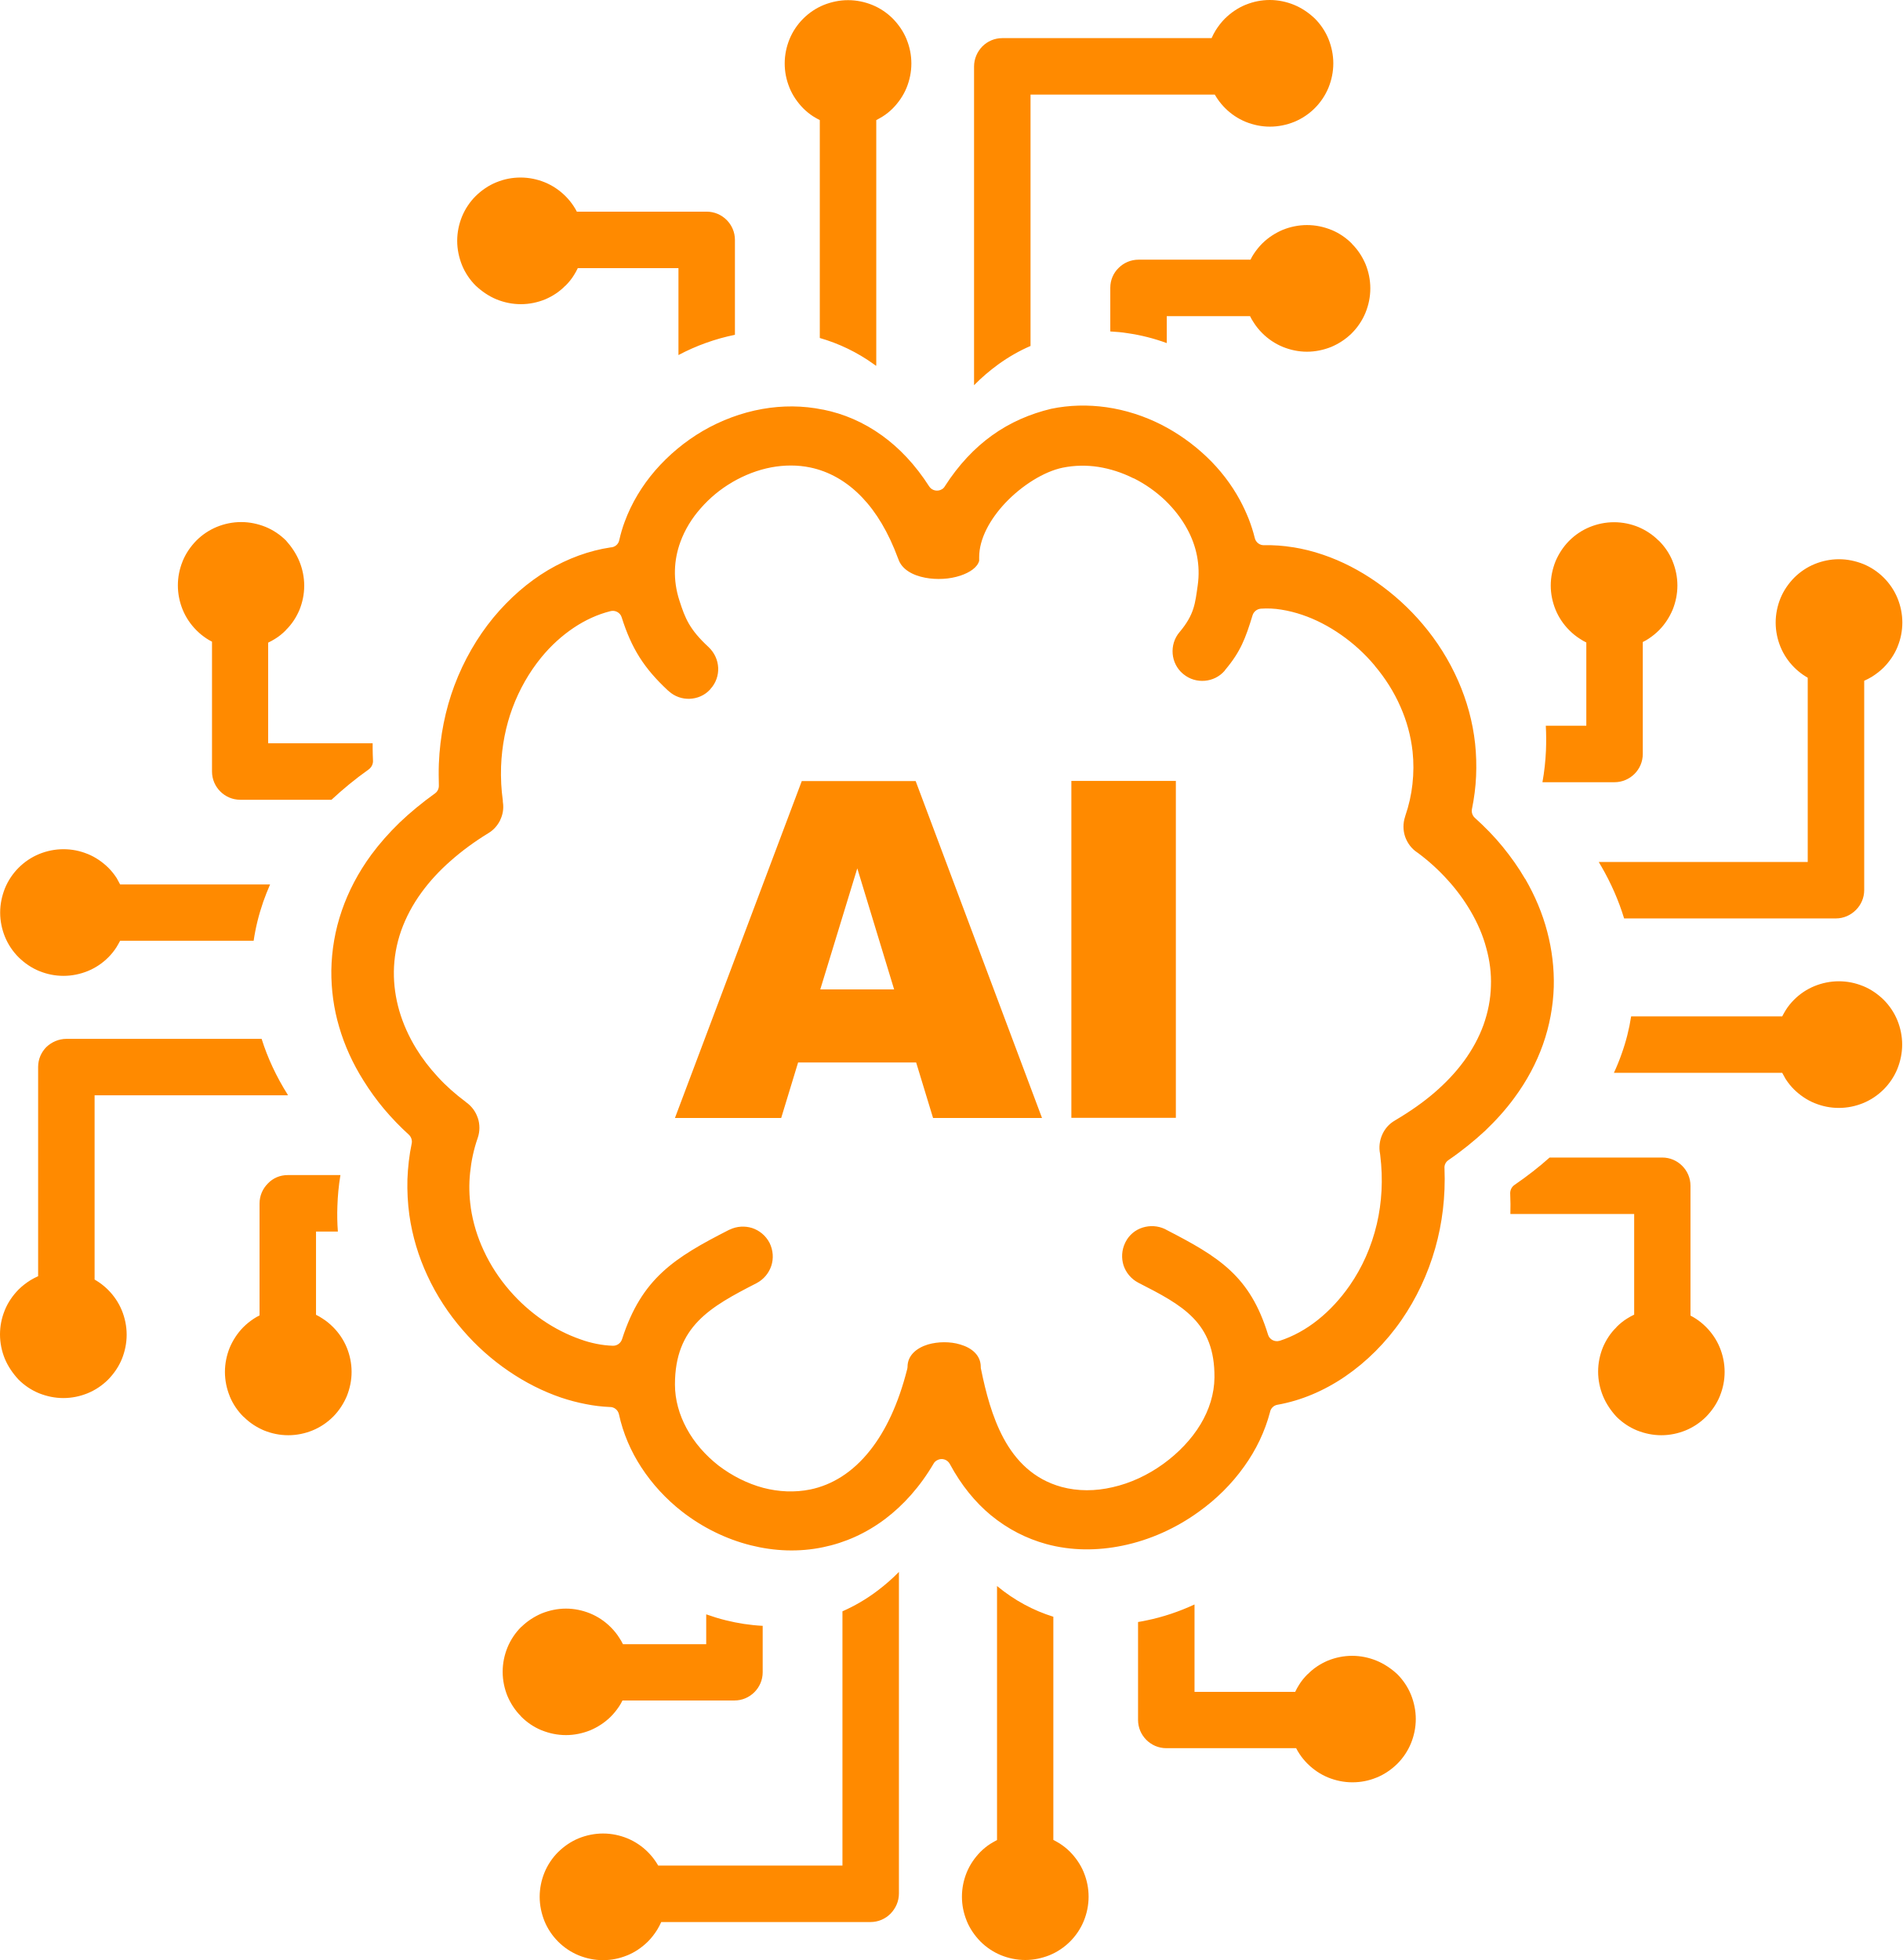
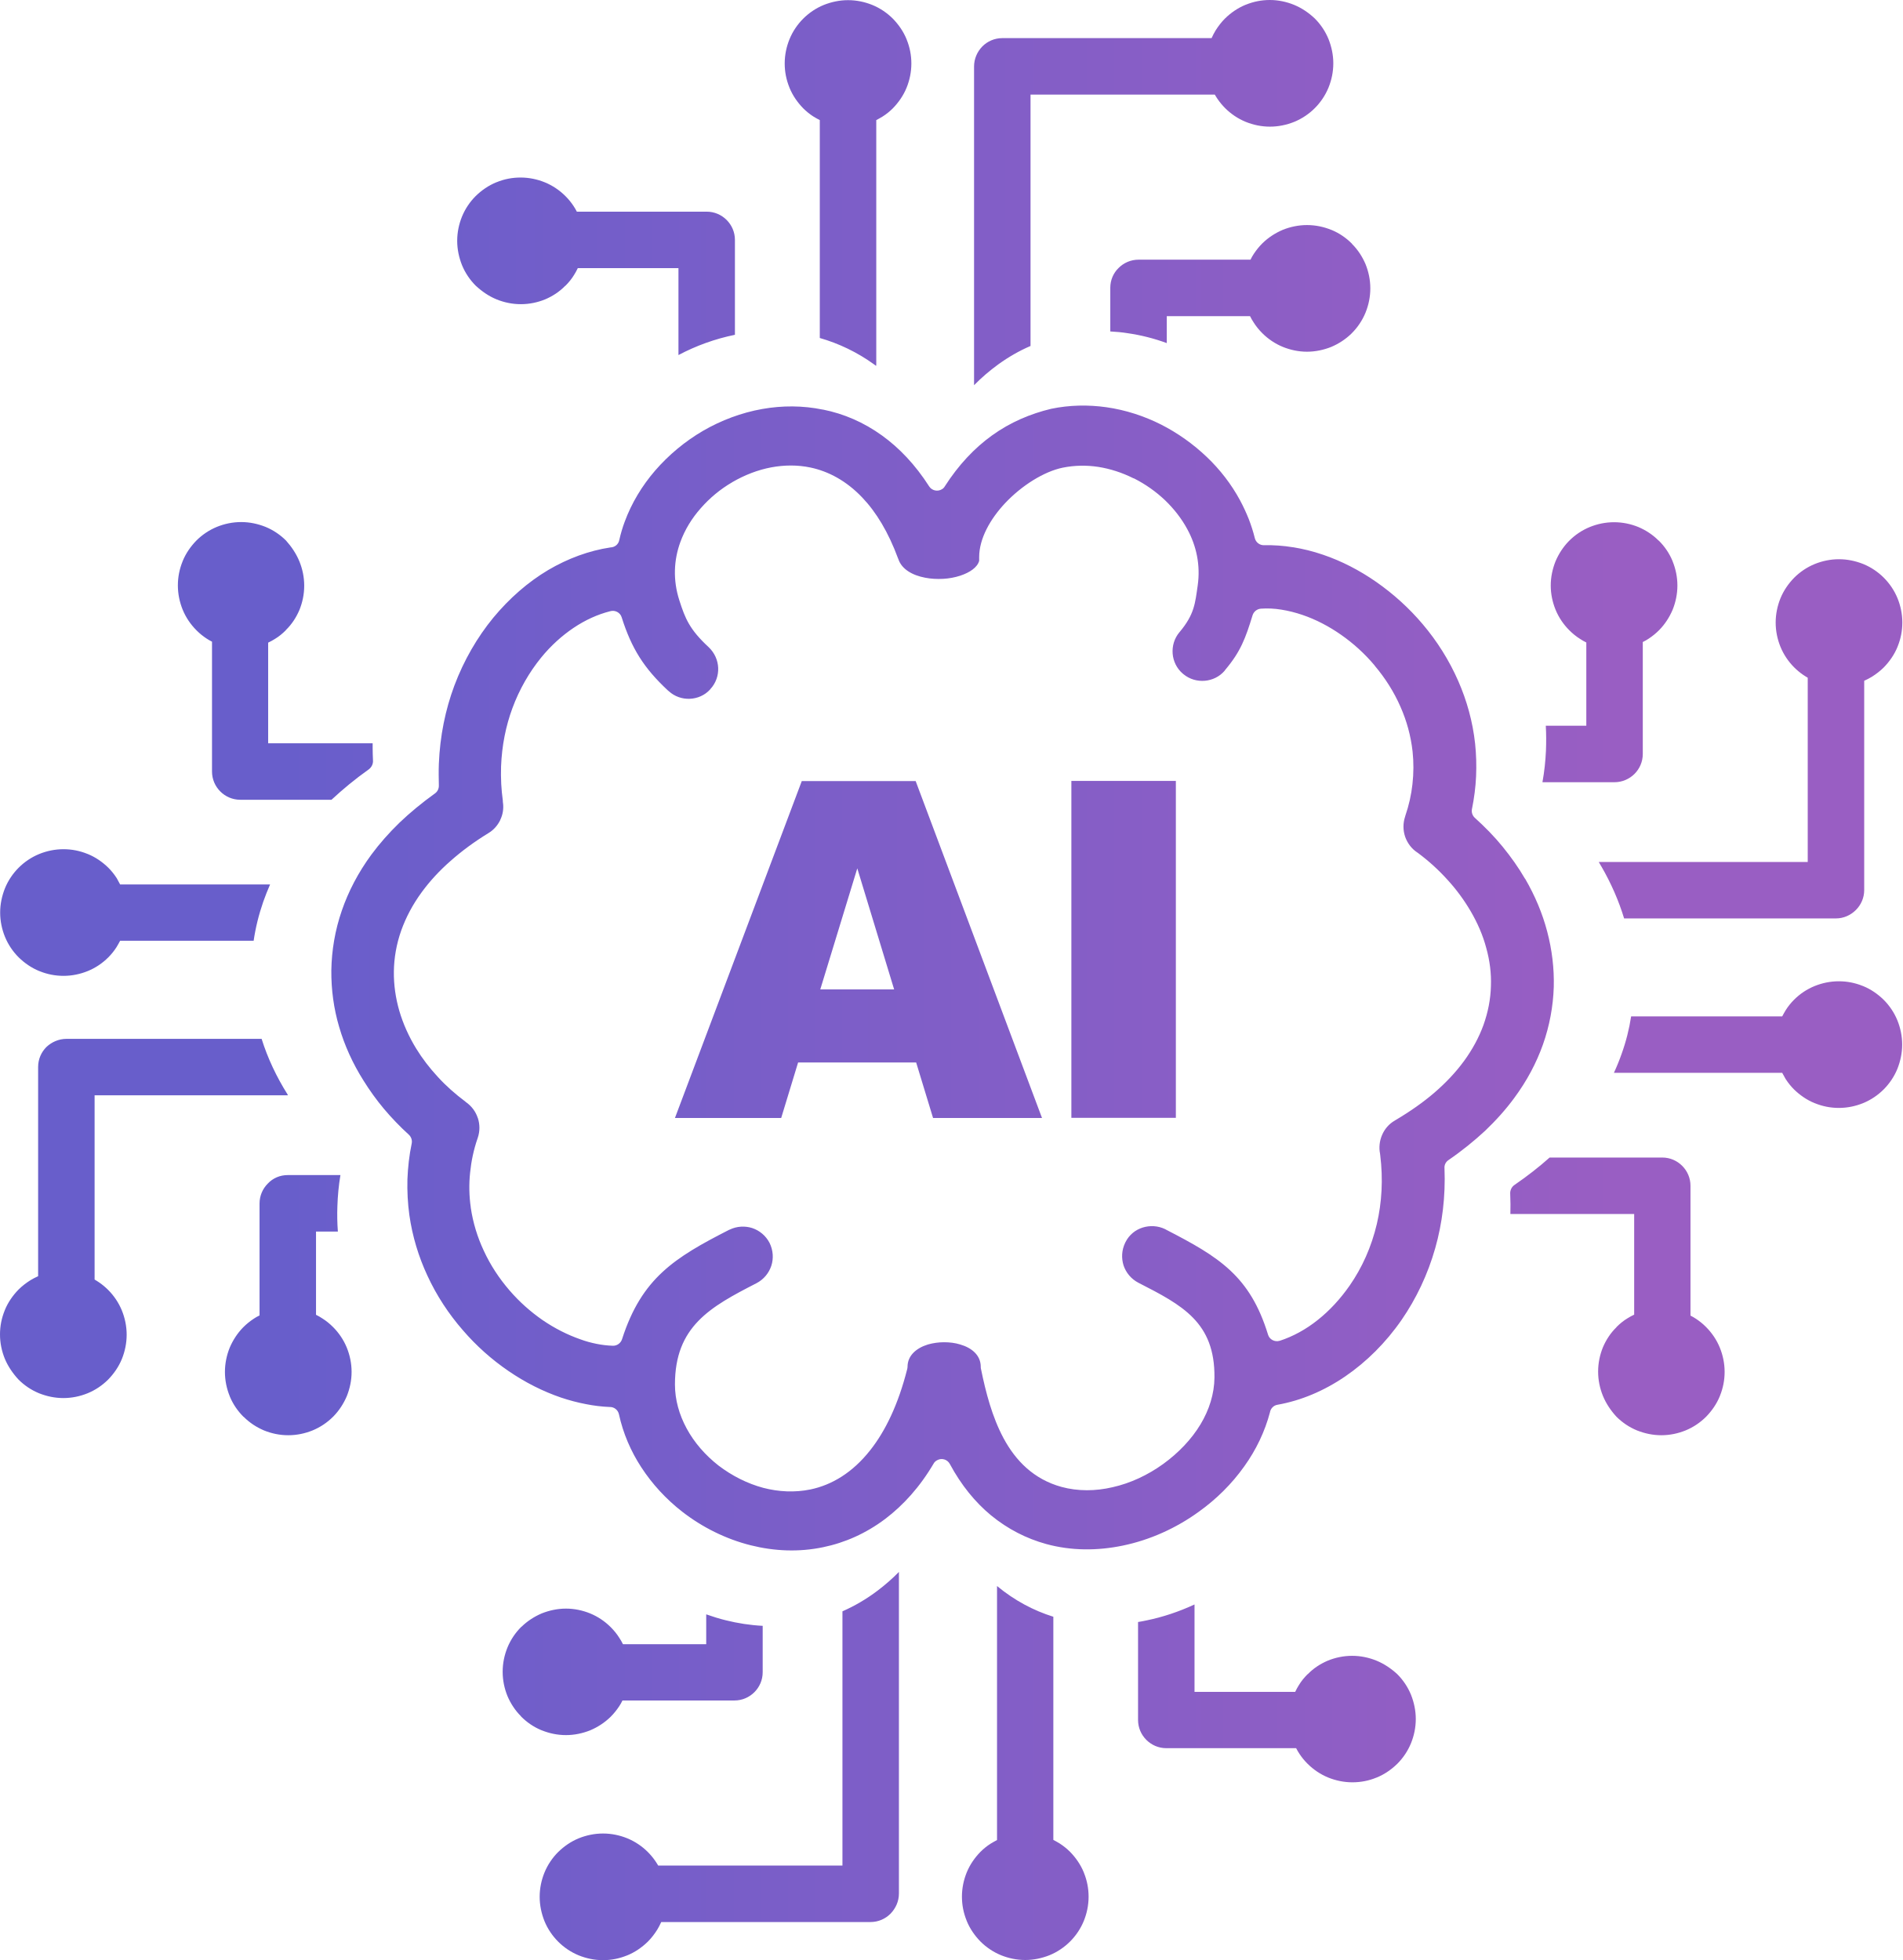
- <svg xmlns="http://www.w3.org/2000/svg" class="orange" version="1.1" id="Layer_1" x="0px" y="0px" viewBox="0 0 119.25 122.88" style="enable-background:new 0 0 119.25 122.88" xml:space="preserve">
-   <style>.orange{fill:#ff8a00}</style>
+ <svg xmlns="http://www.w3.org/2000/svg" class="orange" fill="url(#gradient)" version="1.1" id="Layer_1" x="0px" y="0px" viewBox="0 0 119.25 122.88" style="enable-background:new 0 0 119.25 122.88" xml:space="preserve">
+   <defs>
+     <linearGradient id="gradient">
+       <stop offset="15%" stop-color="#685ecb" />
+       <stop offset="85%" stop-color="#995ec3" />
+     </linearGradient>
+   </defs>
  <g>
    <path d="M86.28,104.11c-0.47-0.19-0.98-0.3-1.52-0.3c-0.54,0-1.05,0.11-1.52,0.3c-0.47,0.2-0.9,0.48-1.25,0.84l-0.03,0.02 c-0.2,0.2-0.39,0.43-0.54,0.68c-0.08,0.13-0.16,0.27-0.23,0.42h-6.31v-5.48c-0.97,0.45-1.98,0.79-3.01,1 c-0.18,0.04-0.35,0.07-0.53,0.1v6.14c0,0.49,0.2,0.93,0.52,1.25c0.32,0.32,0.76,0.52,1.25,0.52h8.14c0.06,0.12,0.13,0.24,0.21,0.36 c0.14,0.21,0.3,0.41,0.48,0.59l0.03,0.03c0.36,0.36,0.8,0.66,1.29,0.86c0.47,0.19,0.98,0.3,1.52,0.3c0.52,0,1.03-0.1,1.49-0.29 l0.03-0.01c0.49-0.2,0.92-0.5,1.29-0.86c0.36-0.36,0.66-0.8,0.86-1.29c0.19-0.47,0.3-0.98,0.3-1.52c0-0.53-0.11-1.04-0.3-1.52 c-0.2-0.49-0.5-0.93-0.86-1.29C87.21,104.61,86.77,104.31,86.28,104.11L86.28,104.11z M57.43,66.61h-7.4l-1.06,3.48h-6.66 l7.95-21.12h7.14l7.92,21.12h-6.83L57.43,66.61L57.43,66.61z M56.05,62.03l-2.31-7.59l-2.32,7.59H56.05L56.05,62.03z M67.16,48.96 h6.55v21.12h-6.55V48.96L67.16,48.96z M62.17,27.31c-1.08,0.78-2.08,1.83-2.95,3.19c-0.04,0.07-0.1,0.13-0.17,0.17 c-0.27,0.17-0.63,0.09-0.8-0.17c-0.87-1.36-1.87-2.41-2.95-3.19c-1.16-0.84-2.41-1.37-3.7-1.63l-0.02,0 c-1.26-0.26-2.55-0.26-3.79-0.04c-1.31,0.23-2.58,0.71-3.72,1.37c-1.13,0.66-2.15,1.51-3,2.49c-0.82,0.95-1.48,2.04-1.91,3.21l0,0 c-0.07,0.18-0.13,0.37-0.19,0.57c-0.05,0.18-0.11,0.38-0.15,0.58c-0.05,0.26-0.27,0.45-0.55,0.46c-1.34,0.2-2.67,0.69-3.91,1.42 c-1.26,0.75-2.43,1.77-3.44,2.99c-1,1.22-1.84,2.66-2.44,4.26c-0.56,1.5-0.9,3.15-0.97,4.9c-0.01,0.23-0.01,0.45-0.01,0.68 c0,0.21,0.01,0.43,0.01,0.66c0.01,0.19-0.07,0.39-0.24,0.51c-0.82,0.59-1.56,1.2-2.22,1.83c-0.67,0.65-1.26,1.32-1.77,2.01 c-0.83,1.13-1.44,2.31-1.85,3.5c-0.43,1.24-0.64,2.51-0.66,3.76c-0.01,1.2,0.15,2.39,0.49,3.54c0.34,1.17,0.86,2.31,1.53,3.37l0,0 c0.38,0.61,0.81,1.21,1.28,1.77c0.48,0.57,1,1.11,1.56,1.62c0.14,0.13,0.22,0.34,0.18,0.54c-0.16,0.76-0.24,1.51-0.27,2.25 c-0.02,0.76,0.02,1.51,0.12,2.24c0.19,1.34,0.58,2.62,1.13,3.8c0.58,1.26,1.34,2.41,2.22,3.42c0.85,0.99,1.82,1.85,2.86,2.56 c1.05,0.72,2.16,1.28,3.3,1.67c0.51,0.17,1.03,0.31,1.56,0.41c0.5,0.1,1,0.16,1.49,0.18c0.27-0.01,0.52,0.18,0.58,0.46 c0.26,1.19,0.74,2.31,1.4,3.32c0.69,1.06,1.56,2,2.56,2.78c1.26,0.98,2.74,1.72,4.3,2.11c1.47,0.37,3.02,0.44,4.54,0.12 c1.36-0.28,2.68-0.86,3.9-1.78c1.12-0.85,2.16-1.99,3.03-3.47c0.05-0.09,0.13-0.16,0.23-0.21c0.28-0.15,0.63-0.04,0.78,0.24 c0.72,1.34,1.6,2.41,2.58,3.22c1.06,0.87,2.23,1.46,3.46,1.8c1.57,0.43,3.21,0.43,4.8,0.1c1.7-0.35,3.34-1.09,4.75-2.11 c1.11-0.79,2.09-1.76,2.87-2.86c0.74-1.03,1.29-2.18,1.61-3.39c0.04-0.23,0.22-0.43,0.47-0.47c1.47-0.26,2.92-0.87,4.25-1.78 c1.33-0.91,2.54-2.11,3.53-3.54c0.91-1.32,1.64-2.84,2.11-4.5c0.44-1.55,0.65-3.23,0.58-5c-0.02-0.2,0.07-0.4,0.25-0.52 c0.86-0.59,1.62-1.21,2.3-1.84c0.69-0.66,1.3-1.34,1.82-2.05l0,0c0.8-1.08,1.39-2.2,1.8-3.35c0.42-1.19,0.64-2.4,0.68-3.61 c0.03-1.17-0.11-2.33-0.41-3.47c-0.3-1.15-0.77-2.26-1.38-3.31l-0.02-0.02c-0.4-0.69-0.87-1.35-1.39-1.99 c-0.52-0.64-1.11-1.24-1.74-1.81c-0.15-0.13-0.23-0.34-0.19-0.55c0.14-0.69,0.23-1.38,0.26-2.06c0.03-0.69,0.01-1.37-0.06-2.04 c-0.15-1.39-0.52-2.71-1.06-3.94c-0.57-1.3-1.33-2.5-2.22-3.55c-0.86-1.02-1.85-1.91-2.91-2.65c-1.06-0.74-2.19-1.32-3.34-1.71 l-0.03-0.01c-0.61-0.21-1.23-0.36-1.84-0.46l-0.02,0c-0.6-0.1-1.2-0.14-1.79-0.13c-0.27,0.02-0.53-0.16-0.6-0.44 c-0.1-0.41-0.23-0.81-0.38-1.2c-0.16-0.4-0.34-0.79-0.55-1.18c-0.54-1-1.25-1.92-2.08-2.71c-0.85-0.81-1.82-1.5-2.86-2.03 c-1.07-0.54-2.24-0.92-3.44-1.09c-1.14-0.16-2.31-0.14-3.46,0.1C64.6,25.94,63.33,26.47,62.17,27.31L62.17,27.31z M78.52,38.57 c0.07-0.22,0.27-0.39,0.52-0.41c0.42-0.03,0.85-0.01,1.28,0.06c0.44,0.07,0.88,0.18,1.32,0.33c0.83,0.28,1.66,0.71,2.43,1.25 c0.76,0.53,1.48,1.18,2.1,1.92l0.01,0.02c0.65,0.77,1.2,1.63,1.61,2.57c0.39,0.88,0.65,1.82,0.76,2.81 c0.07,0.66,0.07,1.35-0.01,2.05c-0.07,0.65-0.22,1.32-0.45,1.99l-0.01,0.04c-0.14,0.42-0.13,0.86,0,1.25c0.14,0.4,0.4,0.76,0.77,1 l0.03,0.02c0.7,0.52,1.32,1.09,1.86,1.69c0.56,0.61,1.04,1.27,1.44,1.95c0.44,0.75,0.78,1.53,0.99,2.33 c0.22,0.79,0.32,1.59,0.29,2.38c-0.02,0.82-0.18,1.64-0.47,2.45c-0.28,0.77-0.69,1.53-1.23,2.27l-0.01,0.01 c-0.49,0.67-1.11,1.33-1.84,1.96c-0.7,0.6-1.51,1.17-2.44,1.72l-0.03,0.02c-0.37,0.21-0.64,0.53-0.8,0.9 c-0.16,0.37-0.21,0.78-0.13,1.18l0.01,0.08c0.19,1.53,0.1,2.99-0.21,4.32c-0.34,1.45-0.93,2.75-1.7,3.86 c-0.59,0.85-1.27,1.58-2,2.16c-0.75,0.6-1.56,1.04-2.39,1.31l-0.01,0c-0.3,0.09-0.63-0.08-0.72-0.38 c-1.13-3.69-3.08-4.88-6.38-6.58l-0.07-0.04c-0.46-0.22-0.96-0.24-1.41-0.1c-0.45,0.14-0.84,0.45-1.07,0.9l-0.03,0.06 c-0.22,0.46-0.24,0.96-0.1,1.41c0.15,0.45,0.47,0.85,0.93,1.09c2.76,1.41,4.8,2.48,4.77,5.94c-0.01,1.03-0.33,2.03-0.87,2.93 c-0.57,0.95-1.39,1.8-2.34,2.49c-0.97,0.7-2.06,1.21-3.18,1.46c-1.07,0.25-2.17,0.26-3.2-0.02c-1.74-0.48-2.87-1.64-3.63-3.05 c-0.72-1.34-1.12-2.9-1.41-4.32c-0.02-0.05-0.02-0.11-0.02-0.16c0-0.72-0.56-1.19-1.29-1.4c-0.32-0.1-0.67-0.14-1.01-0.14 c-0.35,0-0.69,0.05-1.01,0.14c-0.72,0.22-1.28,0.69-1.28,1.4c0,0.05-0.01,0.09-0.02,0.14c-0.56,2.22-1.37,3.89-2.32,5.09 c-1.11,1.41-2.41,2.18-3.75,2.46c-0.98,0.2-1.99,0.15-2.95-0.1c-1.01-0.27-1.97-0.76-2.81-1.4c-0.83-0.65-1.52-1.44-2-2.33 c-0.46-0.85-0.73-1.79-0.73-2.75c0-3.64,2.2-4.86,5.11-6.35c0.46-0.24,0.78-0.64,0.93-1.09c0.15-0.46,0.12-0.97-0.11-1.44 c-0.24-0.46-0.64-0.78-1.09-0.93c-0.45-0.14-0.95-0.12-1.41,0.1l-0.03,0.01c-3.43,1.75-5.48,3.03-6.71,6.84 c-0.07,0.25-0.31,0.44-0.58,0.43c-0.34-0.01-0.68-0.05-1.03-0.12c-0.34-0.07-0.68-0.16-1-0.28c-0.81-0.28-1.62-0.69-2.38-1.21 c-0.75-0.52-1.45-1.14-2.07-1.86c-0.64-0.74-1.19-1.57-1.61-2.48c-0.4-0.85-0.68-1.76-0.82-2.71l0-0.02 c-0.1-0.7-0.12-1.43-0.04-2.18c0.07-0.7,0.22-1.43,0.47-2.15l0.01-0.03c0.14-0.41,0.13-0.84,0.01-1.22l-0.01-0.02 c-0.13-0.4-0.39-0.75-0.75-1l-0.02-0.02c-0.64-0.48-1.22-0.99-1.73-1.55c-0.52-0.56-0.98-1.16-1.36-1.78 c-0.46-0.75-0.82-1.55-1.06-2.37c-0.23-0.8-0.35-1.62-0.34-2.46c0.01-0.85,0.16-1.72,0.46-2.57c0.29-0.81,0.71-1.62,1.29-2.41 c0.49-0.67,1.09-1.33,1.81-1.96c0.69-0.61,1.47-1.19,2.37-1.74c0.33-0.2,0.57-0.48,0.73-0.8l0.01-0.03 c0.16-0.33,0.22-0.7,0.17-1.07c-0.01-0.04-0.01-0.08-0.01-0.12l0-0.02c-0.05-0.35-0.08-0.7-0.1-1.04c-0.02-0.37-0.02-0.74-0.01-1.1 c0.05-1.31,0.3-2.54,0.71-3.65c0.44-1.19,1.06-2.26,1.8-3.17c0.61-0.75,1.31-1.38,2.04-1.87c0.73-0.49,1.5-0.84,2.29-1.04l0,0 c0.3-0.09,0.63,0.08,0.72,0.38c0.62,1.96,1.4,3.19,2.89,4.58l0.06,0.05c0.37,0.34,0.85,0.5,1.32,0.48 c0.47-0.02,0.93-0.21,1.27-0.58l0.03-0.04c0.34-0.37,0.5-0.85,0.48-1.32c-0.02-0.47-0.22-0.94-0.6-1.3 c-1.2-1.11-1.47-1.8-1.83-2.92c-0.42-1.29-0.35-2.55,0.06-3.67c0.28-0.77,0.72-1.49,1.28-2.12c0.55-0.63,1.22-1.19,1.96-1.62 l0.03-0.02c0.76-0.44,1.58-0.76,2.43-0.92c0.81-0.15,1.64-0.16,2.45,0.01c1.14,0.24,2.26,0.84,3.25,1.88 c0.87,0.91,1.64,2.17,2.25,3.83l0.01,0.02c0.21,0.65,0.89,1.03,1.69,1.18c0.36,0.07,0.74,0.09,1.11,0.07l0.01,0 c0.38-0.02,0.74-0.09,1.08-0.2c0.6-0.2,1.07-0.52,1.18-0.93v-0.23c0-1.16,0.69-2.39,1.64-3.4c1.04-1.1,2.43-1.97,3.6-2.21 c0.74-0.15,1.49-0.16,2.22-0.05c0.76,0.12,1.5,0.36,2.2,0.71L71.1,30c0.71,0.36,1.36,0.82,1.93,1.36c0.56,0.54,1.04,1.15,1.4,1.82 c0.57,1.05,0.83,2.25,0.65,3.52c-0.16,1.11-0.2,1.81-1.13,2.92l-0.01,0.01c-0.33,0.39-0.47,0.88-0.43,1.36 c0.04,0.46,0.25,0.91,0.62,1.23l0.06,0.05c0.39,0.32,0.87,0.45,1.34,0.41c0.46-0.04,0.91-0.25,1.23-0.62l0.05-0.07 C77.77,40.85,78.08,40.01,78.52,38.57L78.52,38.57z M100.48,87.51c-0.19-0.47-0.3-0.98-0.3-1.52c0-0.54,0.11-1.05,0.3-1.52 c0.2-0.47,0.48-0.9,0.84-1.25l0.02-0.03c0.2-0.2,0.43-0.39,0.68-0.54c0.13-0.08,0.27-0.16,0.42-0.23v-6.31h-7.76 c0.01-0.41,0.01-0.82-0.01-1.24c-0.02-0.23,0.08-0.46,0.28-0.59c0.8-0.55,1.53-1.12,2.19-1.71h7.06c0.49,0,0.93,0.2,1.25,0.52 c0.32,0.32,0.52,0.76,0.52,1.25v8.14c0.12,0.06,0.24,0.13,0.36,0.21c0.21,0.14,0.41,0.3,0.59,0.48l0.03,0.03 c0.36,0.36,0.66,0.8,0.86,1.29c0.19,0.47,0.3,0.98,0.3,1.52c0,0.52-0.1,1.02-0.29,1.49l-0.01,0.03c-0.2,0.49-0.5,0.92-0.86,1.29 c-0.36,0.36-0.8,0.66-1.29,0.86c-0.47,0.19-0.98,0.3-1.52,0.3c-0.53,0-1.04-0.11-1.52-0.3c-0.49-0.2-0.93-0.5-1.29-0.86 C100.98,88.44,100.68,88,100.48,87.51L100.48,87.51z M111.72,67.26h-10.55c0.18-0.39,0.34-0.78,0.48-1.18 c0.28-0.78,0.48-1.57,0.6-2.36h9.47c0.07-0.13,0.14-0.26,0.22-0.39c0.15-0.24,0.33-0.46,0.52-0.65c0.37-0.37,0.8-0.66,1.29-0.86 c0.47-0.19,0.98-0.3,1.52-0.3c0.52,0,1.02,0.1,1.49,0.29l0.03,0.01c0.49,0.2,0.92,0.5,1.29,0.86c0.36,0.36,0.66,0.8,0.86,1.29 c0.19,0.47,0.3,0.98,0.3,1.52c0,0.53-0.11,1.04-0.3,1.52c-0.2,0.49-0.5,0.93-0.86,1.29c-0.36,0.36-0.8,0.66-1.29,0.86 c-0.47,0.19-0.98,0.3-1.52,0.3c-0.52,0-1.02-0.1-1.49-0.29l-0.03-0.01c-0.49-0.2-0.92-0.5-1.29-0.86c-0.19-0.19-0.36-0.4-0.51-0.63 l-0.02-0.03C111.86,67.52,111.79,67.39,111.72,67.26L111.72,67.26z M115.08,57.58h-13.27c-0.34-1.12-0.82-2.21-1.42-3.25 l-0.02-0.03c-0.05-0.09-0.1-0.17-0.15-0.26h13.1V42.49c-0.1-0.06-0.2-0.12-0.3-0.19c-0.2-0.14-0.38-0.29-0.55-0.46 c-0.36-0.36-0.66-0.8-0.86-1.29c-0.19-0.47-0.3-0.98-0.3-1.52c0-0.53,0.11-1.05,0.3-1.52c0.2-0.49,0.5-0.92,0.86-1.29 c0.36-0.36,0.8-0.66,1.29-0.86c0.47-0.19,0.98-0.3,1.52-0.3c0.53,0,1.04,0.11,1.52,0.3c0.49,0.2,0.93,0.5,1.29,0.86 c0.36,0.36,0.66,0.8,0.86,1.29c0.19,0.47,0.3,0.98,0.3,1.52c0,0.52-0.1,1.02-0.29,1.49l-0.01,0.03c-0.2,0.49-0.5,0.92-0.86,1.29 c-0.22,0.22-0.48,0.42-0.75,0.59c-0.15,0.09-0.32,0.18-0.48,0.25v13.12c0,0.49-0.2,0.93-0.52,1.25 C116.01,57.38,115.57,57.58,115.08,57.58L115.08,57.58z M101.21,49.04h-4.52c0.12-0.66,0.19-1.32,0.22-1.98 c0.02-0.53,0.02-1.05-0.01-1.56h2.54v-5.22c-0.14-0.07-0.27-0.14-0.4-0.23c-0.24-0.15-0.46-0.33-0.67-0.54l0,0 c-0.36-0.36-0.66-0.8-0.86-1.29c-0.19-0.47-0.3-0.98-0.3-1.51c0-0.53,0.11-1.04,0.3-1.52c0.2-0.47,0.48-0.9,0.83-1.26l0.03-0.03 c0.36-0.36,0.8-0.66,1.29-0.86c0.47-0.19,0.98-0.3,1.52-0.3c0.54,0,1.05,0.11,1.52,0.3c0.47,0.2,0.9,0.48,1.26,0.84l0.03,0.02 c0.36,0.36,0.65,0.78,0.85,1.26l0.01,0.03c0.19,0.47,0.3,0.98,0.3,1.52c0,0.53-0.11,1.05-0.3,1.52c-0.2,0.47-0.48,0.9-0.83,1.26 l-0.03,0.03c-0.19,0.19-0.4,0.36-0.64,0.52c-0.12,0.08-0.24,0.15-0.37,0.21v7.02c0,0.49-0.2,0.93-0.52,1.25 C102.14,48.84,101.69,49.04,101.21,49.04L101.21,49.04z M31.13,18.77c0.47,0.19,0.98,0.3,1.52,0.3c0.54,0,1.05-0.11,1.52-0.3 c0.47-0.2,0.9-0.48,1.25-0.84l0.03-0.02c0.2-0.2,0.39-0.43,0.54-0.68c0.08-0.13,0.16-0.27,0.23-0.42h6.31v5.45 c1.11-0.59,2.31-1.02,3.54-1.27v-5.95c0-0.49-0.2-0.93-0.52-1.25c-0.32-0.32-0.76-0.52-1.25-0.52h-8.14 c-0.06-0.12-0.13-0.24-0.21-0.36c-0.14-0.21-0.3-0.41-0.48-0.59l-0.03-0.03c-0.36-0.36-0.8-0.66-1.29-0.86 c-0.47-0.19-0.98-0.3-1.52-0.3c-0.52,0-1.03,0.1-1.49,0.29l-0.03,0.01c-0.49,0.2-0.92,0.5-1.29,0.86c-0.36,0.36-0.66,0.8-0.86,1.29 c-0.19,0.47-0.3,0.98-0.3,1.52c0,0.53,0.11,1.04,0.3,1.52c0.2,0.49,0.5,0.93,0.86,1.29C30.21,18.27,30.64,18.57,31.13,18.77 L31.13,18.77z M51.39,7.53v13.66c1.18,0.34,2.33,0.88,3.41,1.66l0.12,0.09c0-0.03,0.01-0.06,0.01-0.09V7.53 c0.13-0.07,0.26-0.14,0.39-0.22c0.24-0.15,0.46-0.33,0.65-0.52c0.36-0.37,0.66-0.8,0.86-1.29c0.19-0.47,0.3-0.98,0.3-1.52 c0-0.52-0.1-1.02-0.29-1.49l-0.01-0.03c-0.2-0.49-0.5-0.92-0.86-1.29c-0.36-0.36-0.8-0.66-1.29-0.86c-0.47-0.19-0.98-0.3-1.52-0.3 c-0.53,0-1.04,0.11-1.52,0.3c-0.49,0.2-0.93,0.5-1.29,0.86c-0.36,0.36-0.66,0.8-0.86,1.29c-0.19,0.47-0.3,0.98-0.3,1.52 c0,0.52,0.1,1.02,0.29,1.49l0.01,0.03c0.2,0.49,0.5,0.92,0.86,1.29c0.19,0.19,0.4,0.36,0.63,0.51L51,7.31 C51.13,7.39,51.25,7.46,51.39,7.53L51.39,7.53z M61.06,4.17v19.98c0.48-0.49,0.99-0.92,1.51-1.3c0.65-0.47,1.33-0.86,2.03-1.16 V5.93h11.55c0.06,0.1,0.12,0.2,0.19,0.3c0.14,0.2,0.29,0.38,0.46,0.55c0.36,0.36,0.8,0.66,1.29,0.86c0.47,0.19,0.98,0.3,1.52,0.3 c0.53,0,1.05-0.11,1.52-0.3c0.49-0.2,0.93-0.5,1.29-0.86c0.36-0.36,0.66-0.8,0.86-1.29c0.19-0.47,0.3-0.98,0.3-1.52 c0-0.53-0.11-1.04-0.3-1.52c-0.2-0.49-0.5-0.93-0.86-1.29C82.04,0.8,81.6,0.5,81.11,0.3C80.64,0.11,80.13,0,79.6,0 c-0.52,0-1.02,0.1-1.49,0.29L78.08,0.3c-0.49,0.2-0.92,0.5-1.29,0.86c-0.22,0.22-0.42,0.48-0.59,0.75 c-0.09,0.15-0.18,0.32-0.25,0.48H62.83c-0.49,0-0.93,0.2-1.25,0.52C61.26,3.24,61.06,3.68,61.06,4.17L61.06,4.17z M69.6,18.04v2.74 c0.36,0.02,0.73,0.05,1.09,0.11c0.84,0.12,1.66,0.33,2.45,0.62v-1.69h5.22c0.07,0.14,0.14,0.27,0.23,0.4 c0.15,0.24,0.33,0.46,0.54,0.67l0,0c0.36,0.36,0.8,0.66,1.29,0.86c0.47,0.19,0.98,0.3,1.51,0.3s1.04-0.11,1.52-0.3 c0.47-0.2,0.9-0.48,1.26-0.83l0.03-0.03c0.36-0.36,0.66-0.8,0.86-1.29c0.19-0.47,0.3-0.98,0.3-1.52c0-0.54-0.11-1.05-0.3-1.52 c-0.2-0.47-0.48-0.9-0.84-1.26l-0.02-0.03c-0.36-0.36-0.78-0.65-1.26-0.85l-0.03-0.01c-0.47-0.19-0.98-0.3-1.52-0.3 c-0.53,0-1.05,0.11-1.52,0.3c-0.47,0.2-0.9,0.48-1.26,0.83l-0.03,0.03c-0.19,0.19-0.36,0.4-0.52,0.64 c-0.08,0.12-0.15,0.24-0.21,0.37h-7.02c-0.49,0-0.93,0.2-1.25,0.52C69.8,17.11,69.6,17.55,69.6,18.04L69.6,18.04z M18.77,35.2 c0.19,0.47,0.3,0.98,0.3,1.52c0,0.54-0.11,1.05-0.3,1.52c-0.2,0.47-0.48,0.9-0.84,1.25l-0.02,0.03c-0.2,0.2-0.43,0.39-0.68,0.54 c-0.13,0.08-0.27,0.16-0.42,0.23v6.31h6.55l0,0.31c0,0.24,0.01,0.49,0.02,0.75c0.02,0.22-0.08,0.44-0.27,0.58 c-0.86,0.61-1.63,1.25-2.33,1.9h-5.72c-0.49,0-0.93-0.2-1.25-0.52c-0.32-0.32-0.52-0.76-0.52-1.25v-8.14 c-0.12-0.06-0.24-0.13-0.36-0.21c-0.21-0.14-0.41-0.3-0.59-0.48l-0.03-0.03c-0.36-0.36-0.66-0.8-0.86-1.29 c-0.19-0.47-0.3-0.98-0.3-1.52c0-0.52,0.1-1.02,0.29-1.49l0.01-0.03c0.2-0.49,0.5-0.92,0.86-1.29c0.36-0.36,0.8-0.66,1.29-0.86 c0.47-0.19,0.98-0.3,1.52-0.3c0.53,0,1.04,0.11,1.52,0.3c0.49,0.2,0.93,0.5,1.29,0.86C18.27,34.27,18.57,34.71,18.77,35.2 L18.77,35.2z M7.53,55.45h9.4c-0.16,0.36-0.3,0.73-0.43,1.09c-0.28,0.81-0.48,1.62-0.6,2.44H7.53c-0.07,0.13-0.14,0.26-0.22,0.39 c-0.15,0.24-0.33,0.46-0.52,0.65c-0.37,0.37-0.8,0.66-1.29,0.86c-0.47,0.19-0.98,0.3-1.52,0.3c-0.52,0-1.02-0.1-1.49-0.29 l-0.03-0.01c-0.49-0.2-0.92-0.5-1.29-0.86c-0.36-0.36-0.66-0.8-0.86-1.29c-0.19-0.47-0.3-0.98-0.3-1.52c0-0.53,0.11-1.04,0.3-1.52 c0.2-0.49,0.5-0.93,0.86-1.29c0.36-0.36,0.8-0.66,1.29-0.86c0.47-0.19,0.98-0.3,1.52-0.3c0.52,0,1.02,0.1,1.49,0.29l0.03,0.01 c0.49,0.2,0.92,0.5,1.29,0.86c0.19,0.19,0.36,0.4,0.51,0.63l0.02,0.03C7.39,55.19,7.46,55.32,7.53,55.45L7.53,55.45z M4.17,65.13 H16.4c0.38,1.21,0.93,2.38,1.63,3.49l0,0.01l0.02,0.04H5.93v11.55c0.1,0.06,0.2,0.12,0.3,0.19c0.2,0.14,0.38,0.29,0.55,0.46 c0.36,0.36,0.66,0.8,0.86,1.29c0.19,0.47,0.3,0.98,0.3,1.52c0,0.53-0.11,1.05-0.3,1.52c-0.2,0.49-0.5,0.92-0.86,1.29 c-0.36,0.36-0.8,0.66-1.29,0.86c-0.47,0.19-0.98,0.3-1.52,0.3c-0.53,0-1.04-0.11-1.52-0.3c-0.49-0.2-0.93-0.5-1.29-0.86 C0.8,86.1,0.5,85.66,0.3,85.18C0.11,84.71,0,84.2,0,83.66c0-0.52,0.1-1.02,0.29-1.49l0.01-0.03c0.2-0.49,0.5-0.92,0.86-1.29 c0.22-0.22,0.48-0.42,0.75-0.59c0.15-0.09,0.32-0.18,0.48-0.25V66.89c0-0.49,0.2-0.93,0.52-1.25C3.24,65.33,3.68,65.13,4.17,65.13 L4.17,65.13z M18.04,73.67h3.3c-0.11,0.66-0.17,1.31-0.19,1.95c-0.02,0.54-0.01,1.07,0.03,1.59h-1.37v5.22 c0.14,0.07,0.27,0.14,0.4,0.23c0.24,0.15,0.46,0.33,0.67,0.54l0,0c0.36,0.36,0.66,0.8,0.86,1.29c0.19,0.47,0.3,0.98,0.3,1.52 s-0.11,1.04-0.3,1.52c-0.2,0.47-0.48,0.9-0.83,1.26l-0.03,0.03c-0.36,0.36-0.8,0.66-1.29,0.86c-0.47,0.19-0.98,0.3-1.52,0.3 c-0.54,0-1.05-0.11-1.52-0.3c-0.47-0.2-0.9-0.48-1.26-0.84l-0.03-0.02c-0.36-0.36-0.65-0.78-0.85-1.26l-0.01-0.03 c-0.19-0.47-0.3-0.98-0.3-1.52c0-0.53,0.11-1.05,0.3-1.52c0.2-0.47,0.48-0.9,0.83-1.26l0.03-0.03c0.19-0.19,0.4-0.36,0.64-0.52 c0.12-0.08,0.24-0.15,0.37-0.21v-7.02c0-0.49,0.2-0.93,0.52-1.25C17.11,73.86,17.55,73.67,18.04,73.67L18.04,73.67z M66.03,115.35 v-13.99c-1.25-0.39-2.43-1.02-3.51-1.91l-0.02-0.02v15.93c-0.13,0.07-0.26,0.14-0.39,0.22c-0.24,0.15-0.46,0.33-0.65,0.52 c-0.36,0.37-0.66,0.8-0.86,1.29c-0.19,0.47-0.3,0.98-0.3,1.52c0,0.52,0.1,1.02,0.29,1.49l0.01,0.03c0.2,0.49,0.5,0.92,0.86,1.29 c0.36,0.36,0.8,0.66,1.29,0.86c0.47,0.19,0.98,0.3,1.52,0.3c0.53,0,1.04-0.11,1.52-0.3c0.49-0.2,0.93-0.5,1.29-0.86 c0.36-0.36,0.66-0.8,0.86-1.29c0.19-0.47,0.3-0.98,0.3-1.52c0-0.52-0.1-1.02-0.29-1.49l-0.01-0.03c-0.2-0.49-0.5-0.92-0.86-1.29 c-0.19-0.19-0.4-0.36-0.63-0.51l-0.03-0.02C66.29,115.49,66.16,115.42,66.03,115.35L66.03,115.35z M56.35,118.71V98.55 c-0.42,0.43-0.86,0.81-1.32,1.16c-0.71,0.54-1.45,0.97-2.22,1.31v15.94H41.26c-0.06-0.1-0.12-0.2-0.19-0.3 c-0.14-0.2-0.29-0.38-0.46-0.55c-0.36-0.36-0.8-0.66-1.29-0.86c-0.47-0.19-0.98-0.3-1.52-0.3c-0.53,0-1.05,0.11-1.52,0.3 c-0.49,0.2-0.92,0.5-1.29,0.86c-0.36,0.36-0.66,0.8-0.86,1.29c-0.19,0.47-0.3,0.98-0.3,1.52c0,0.53,0.11,1.04,0.3,1.52 c0.2,0.49,0.5,0.93,0.86,1.29c0.36,0.36,0.8,0.66,1.29,0.86c0.47,0.19,0.98,0.3,1.52,0.3c0.52,0,1.02-0.1,1.49-0.29l0.03-0.01 c0.49-0.2,0.92-0.5,1.29-0.86c0.22-0.22,0.42-0.48,0.59-0.75c0.09-0.15,0.18-0.32,0.25-0.48h13.12c0.49,0,0.93-0.2,1.25-0.52 C56.15,119.64,56.35,119.2,56.35,118.71L56.35,118.71z M47.81,104.84v-2.91c-0.78-0.04-1.56-0.16-2.32-0.35 c-0.41-0.1-0.82-0.23-1.22-0.37v1.87h-5.22c-0.07-0.14-0.14-0.27-0.23-0.4c-0.15-0.24-0.33-0.46-0.54-0.67l0,0 c-0.36-0.36-0.8-0.66-1.29-0.86c-0.47-0.19-0.98-0.3-1.51-0.3c-0.53,0-1.04,0.11-1.52,0.3c-0.47,0.2-0.9,0.48-1.26,0.83L32.67,102 c-0.36,0.36-0.66,0.8-0.86,1.29c-0.19,0.47-0.3,0.98-0.3,1.52c0,0.54,0.11,1.05,0.3,1.52c0.2,0.47,0.48,0.9,0.84,1.26l0.02,0.03 c0.36,0.36,0.78,0.65,1.26,0.85l0.03,0.01c0.47,0.19,0.98,0.3,1.52,0.3c0.53,0,1.04-0.11,1.52-0.3c0.47-0.2,0.9-0.48,1.26-0.83 l0.03-0.03c0.19-0.19,0.36-0.4,0.52-0.64c0.08-0.12,0.15-0.24,0.21-0.37h7.02c0.49,0,0.93-0.2,1.25-0.52 C47.61,105.77,47.81,105.33,47.81,104.84L47.81,104.84z" />
  </g>
</svg>
